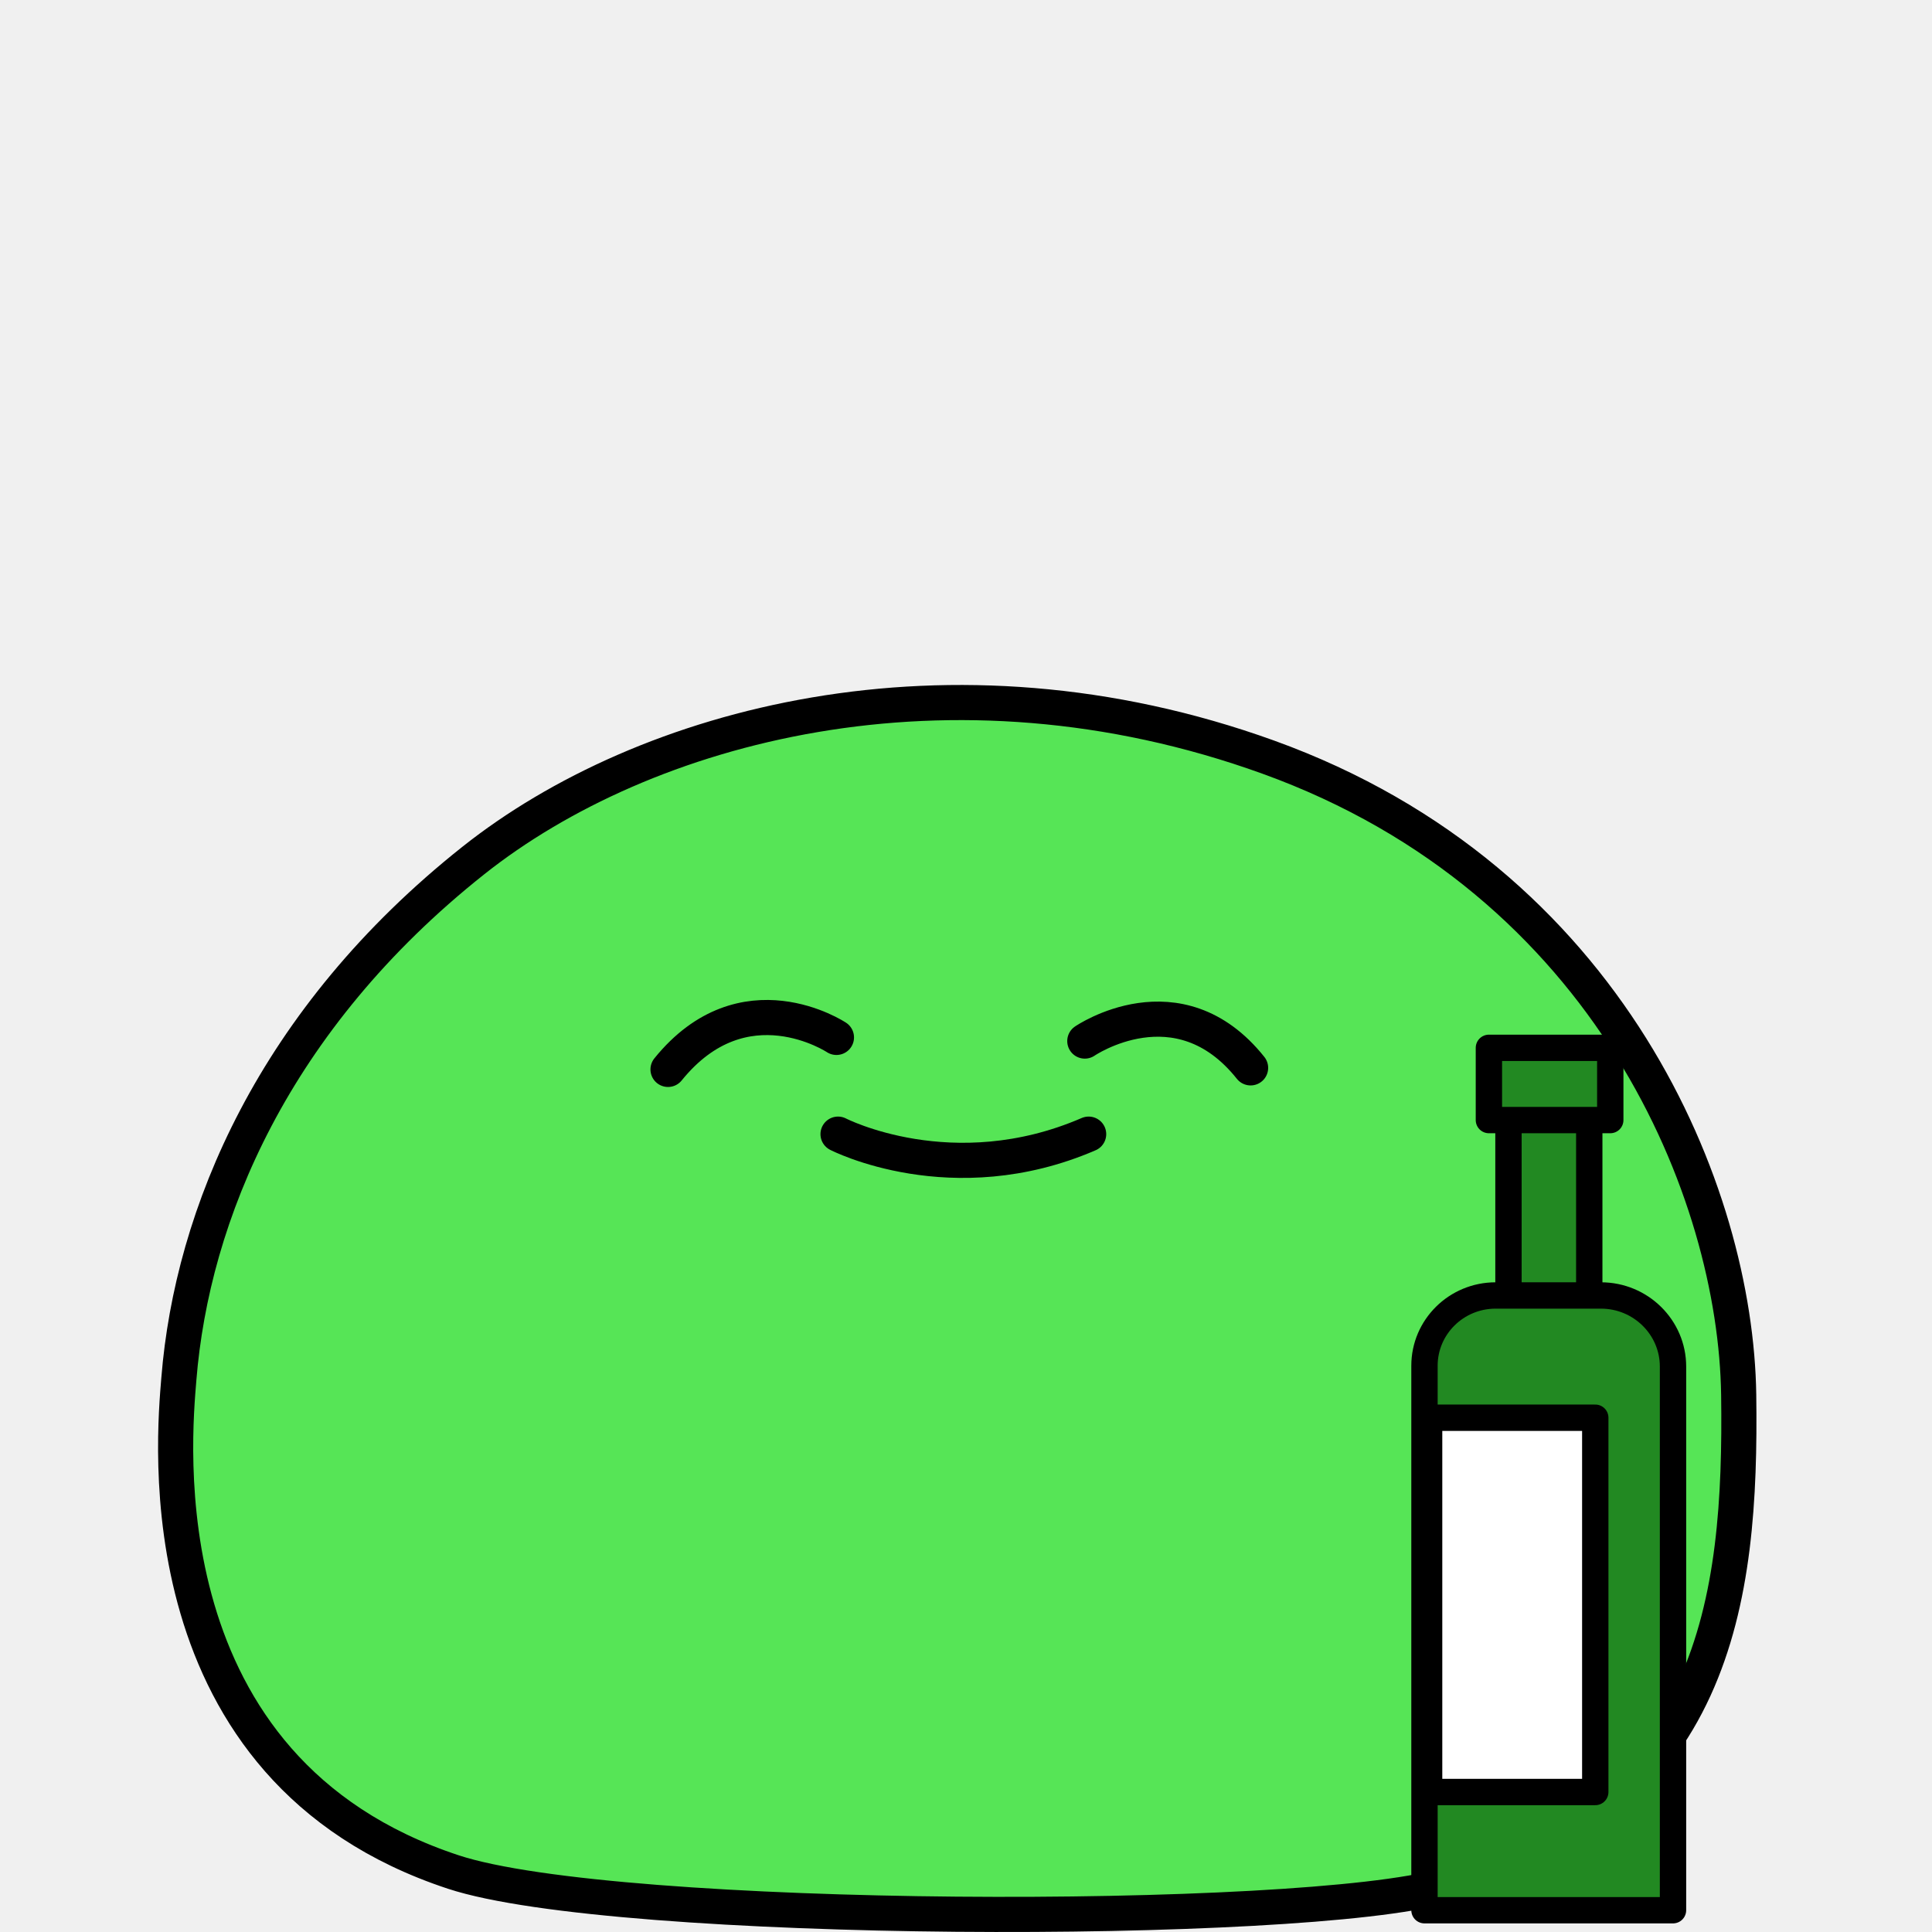
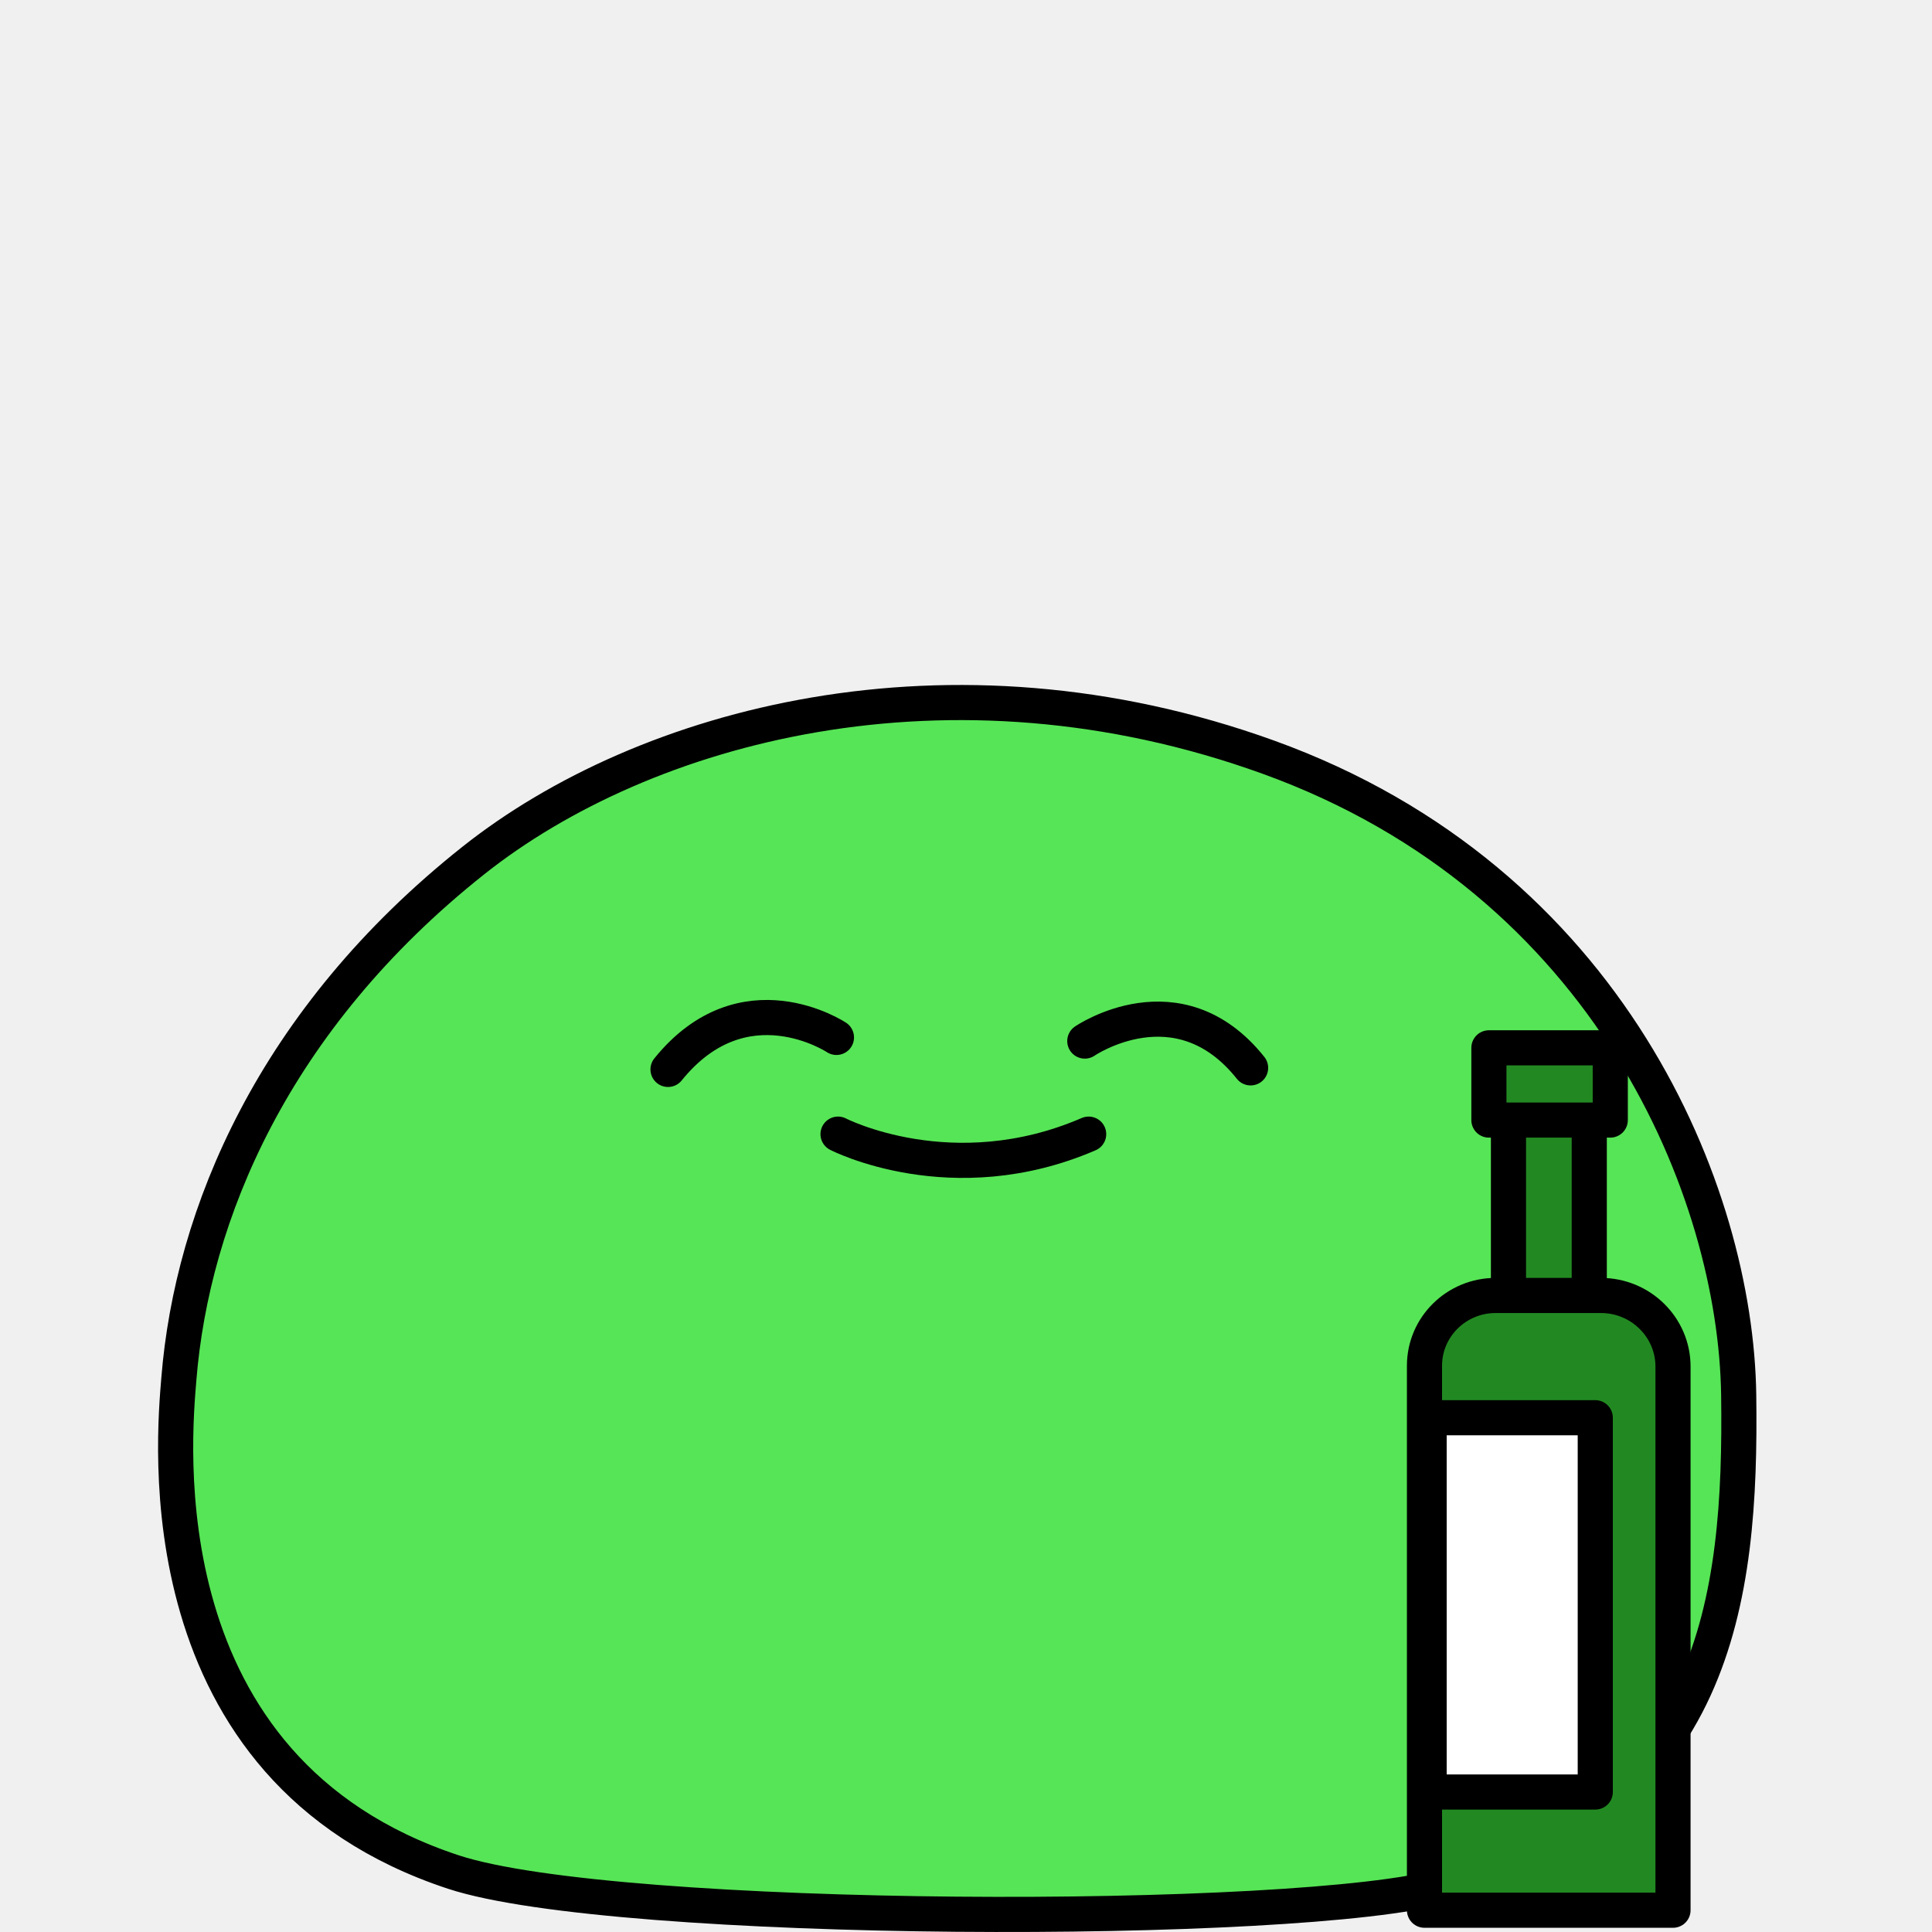
<svg xmlns="http://www.w3.org/2000/svg" width="110" height="110" fill="none" viewBox="0 0 110 110">
  <path fill="#56E556" stroke="#000" stroke-miterlimit="10" stroke-width="2" d="M10.184 78.502c-.27 3.338-2.13 22.23 15.63 28.084 9.25 3.042 48.28 3.101 56.41.783 15.49-4.418 16.93-16.217 16.77-27.956-.16-11.422-7.25-29.253-26.79-36.307-18.2-6.568-35.54-1.822-45.25 5.885-11.41 9.054-16.02 20.199-16.77 29.51z" />
  <path stroke="#000" stroke-linecap="round" stroke-miterlimit="10" stroke-width="2" d="M61.764 59.274s5.32-3.645 9.44 1.526M47.624 59.066s-5.28-3.507-9.59 1.822M47.714 64.573s6.5 3.359 14.27 0" />
-   <path fill="#228922" stroke="#000" stroke-linejoin="round" stroke-miterlimit="10" stroke-width="1.5" d="M85.886 76.276h4.6V60.838h-4.6v15.438z" />
-   <path fill="#228922" stroke="#000" stroke-linejoin="round" stroke-miterlimit="10" stroke-width="1.5" d="M81.104 108.76h14.15V77.805c0-2.23-1.84-4.046-4.1-4.046h-6c-2.24 0-4.05 1.796-4.05 3.997v31.004zM84.772 63.772h6.91v-4.113h-6.91v4.113z" />
-   <path fill="#fff" stroke="#000" stroke-linecap="round" stroke-linejoin="round" stroke-miterlimit="10" stroke-width="1.5" d="M81.368 102.03h9.46V80.719h-9.46v21.311z" />
+   <path fill="#228922" stroke="#000" stroke-linejoin="round" stroke-miterlimit="10" stroke-width="2" d="M85.886 76.276h4.6V60.838h-4.6v15.438z" />
+   <path fill="#228922" stroke="#000" stroke-linejoin="round" stroke-miterlimit="10" stroke-width="2" d="M81.104 108.76h14.15V77.805c0-2.23-1.84-4.046-4.1-4.046h-6c-2.24 0-4.05 1.796-4.05 3.997v31.004zM84.772 63.772h6.91v-4.113h-6.91v4.113z" />
+   <path fill="#fff" stroke="#000" stroke-linecap="round" stroke-linejoin="round" stroke-miterlimit="10" stroke-width="2" d="M81.368 102.03h9.46V80.719h-9.46v21.311z" />
</svg>
